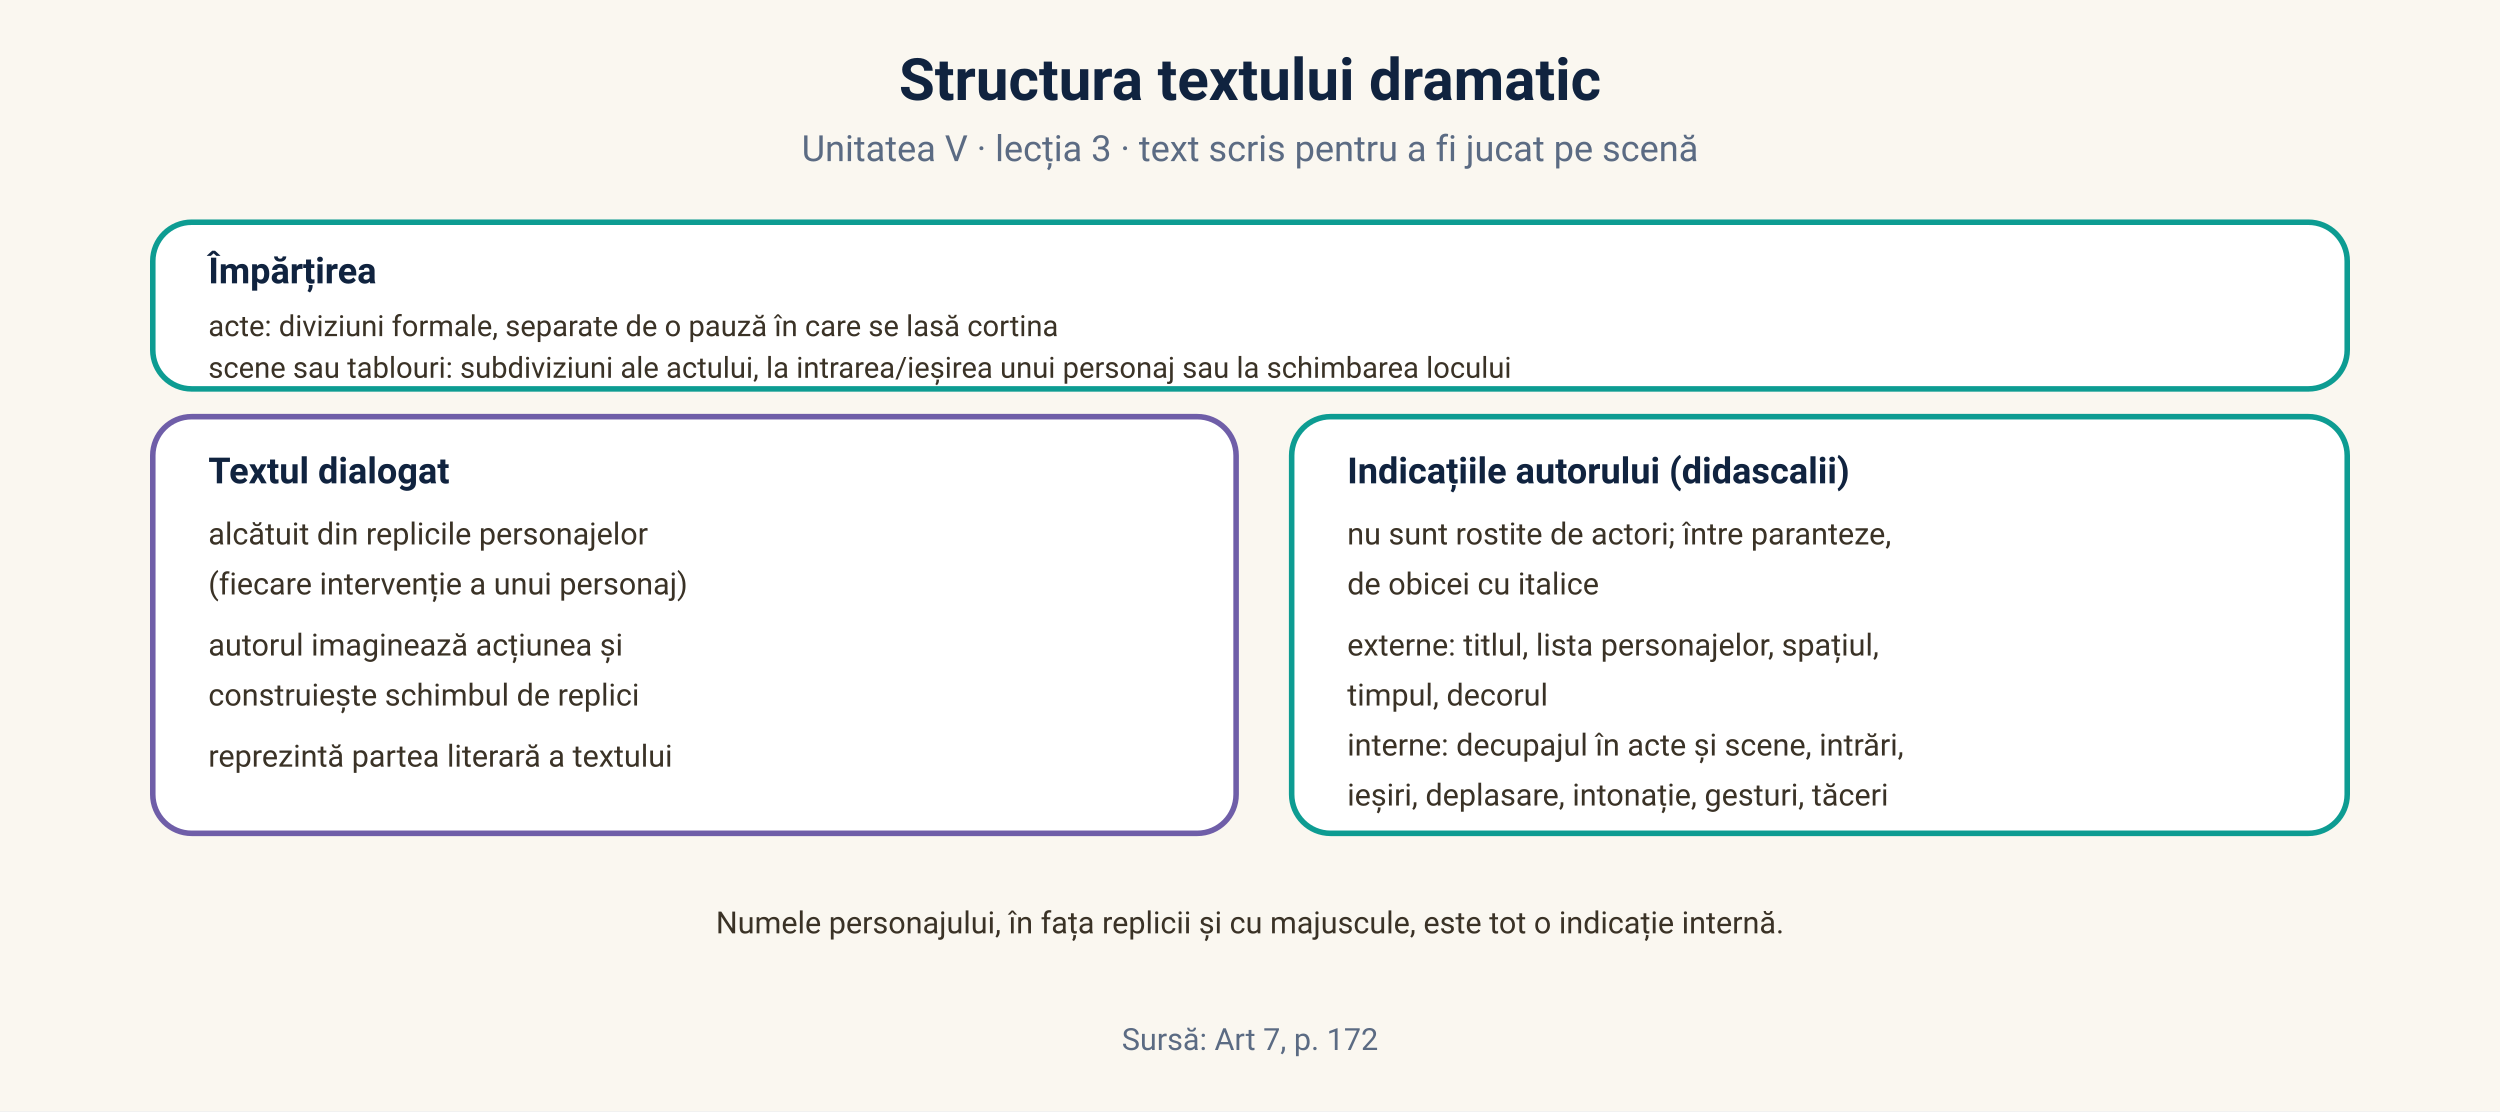
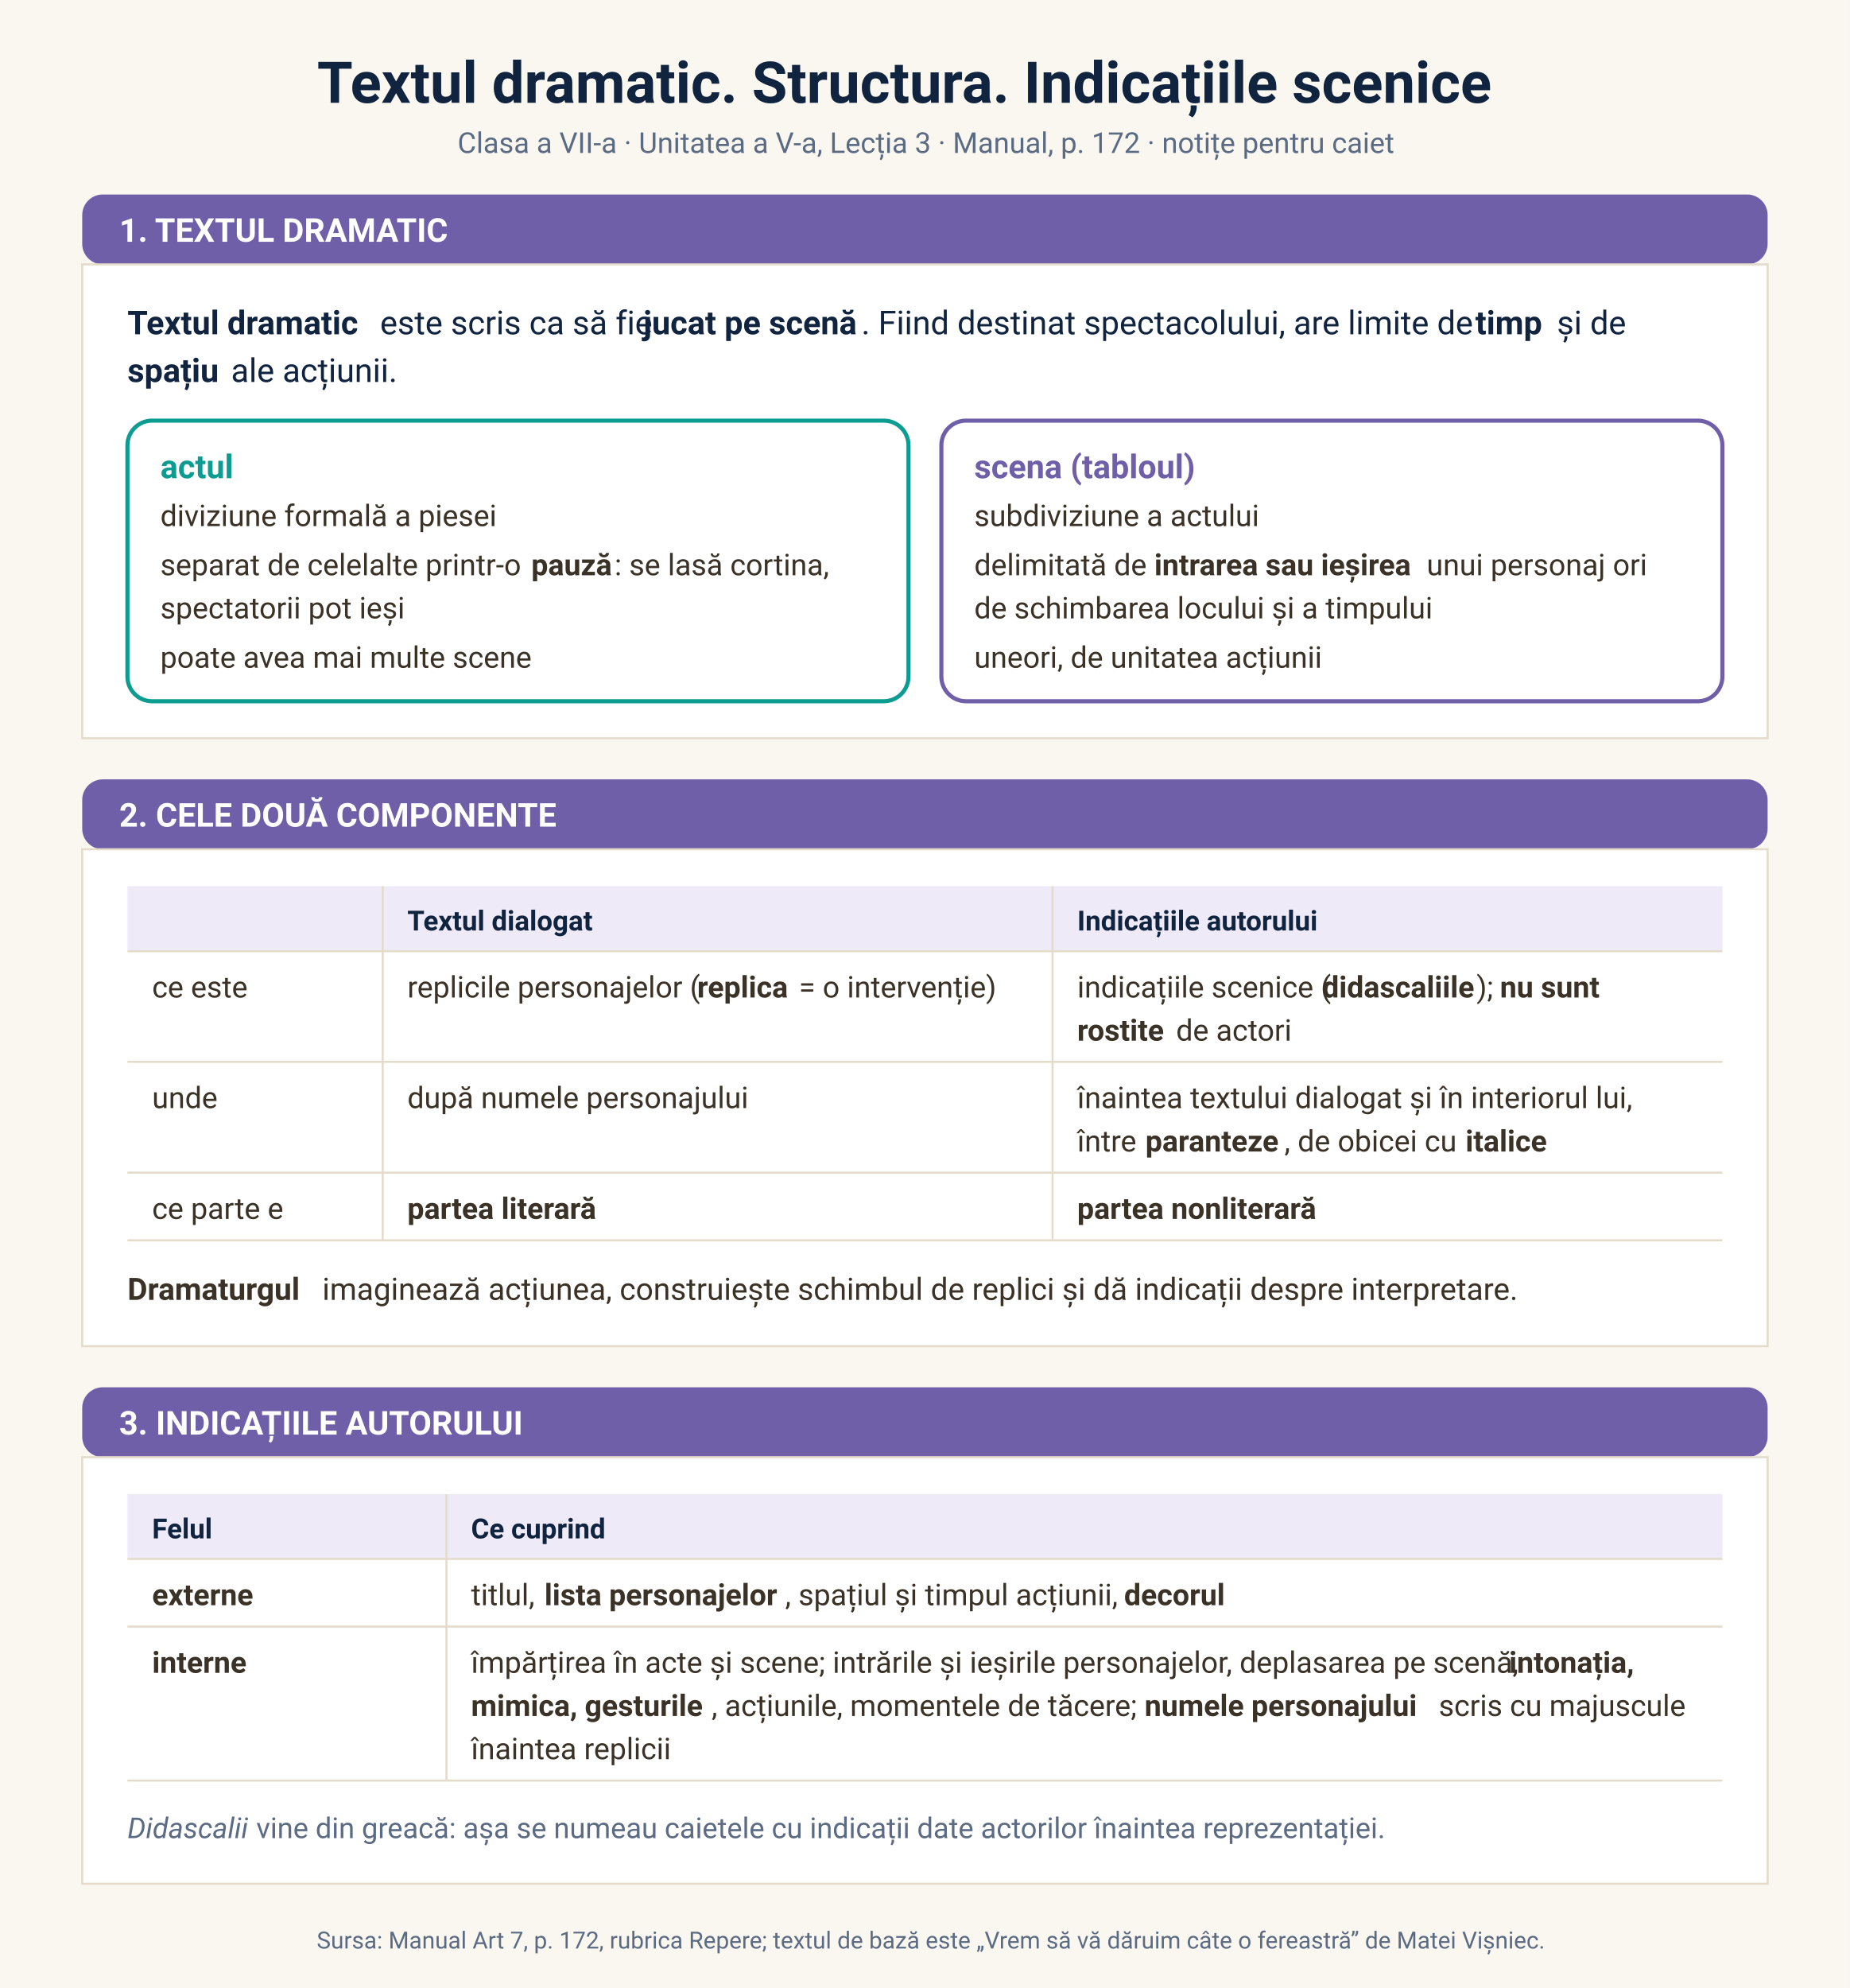
- <svg xmlns="http://www.w3.org/2000/svg" viewBox="0 0 900 400" font-family="'Segoe UI', 'Plus Jakarta Sans', -apple-system, Roboto, sans-serif">
-   <rect width="900" height="400" fill="#faf7f0" />
-   <text x="450" y="36" text-anchor="middle" font-size="21" font-weight="700" fill="#10233f">Structura textului dramatic</text>
-   <text x="450" y="58" text-anchor="middle" font-size="13" fill="#5b6b83">Unitatea V · lecția 3 · text scris pentru a fi jucat pe scenă</text>
-   <rect x="55" y="80" width="790" height="60" rx="14" fill="#ffffff" stroke="#0d9c92" stroke-width="2" />
-   <text x="75" y="102" font-size="13" font-weight="700" fill="#10233f">Împărțirea</text>
-   <text font-size="10.5" fill="#3a3226">
-     <tspan x="75" y="121">acte: diviziuni formale, separate de o pauză în care se lasă cortina</tspan>
-     <tspan x="75" y="136">scene sau tablouri: subdiviziuni ale actului, la intrarea/ieșirea unui personaj sau la schimbarea locului</tspan>
-   </text>
-   <rect x="55" y="150" width="390" height="150" rx="14" fill="#ffffff" stroke="#6f5ea8" stroke-width="2" />
-   <text x="75" y="174" font-size="13" font-weight="700" fill="#10233f">Textul dialogat</text>
-   <text font-size="11" fill="#3a3226">
-     <tspan x="75" y="196">alcătuit din replicile personajelor</tspan>
-     <tspan x="75" y="214">(fiecare intervenție a unui personaj)</tspan>
-     <tspan x="75" y="236">autorul imaginează acțiunea și</tspan>
-     <tspan x="75" y="254">construiește schimbul de replici</tspan>
-     <tspan x="75" y="276">reprezintă partea literară a textului</tspan>
-   </text>
-   <rect x="465" y="150" width="380" height="150" rx="14" fill="#ffffff" stroke="#0d9c92" stroke-width="2" />
-   <text x="485" y="174" font-size="13" font-weight="700" fill="#10233f">Indicațiile autorului (didascalii)</text>
-   <text font-size="11" fill="#3a3226">
-     <tspan x="485" y="196">nu sunt rostite de actori; între paranteze,</tspan>
-     <tspan x="485" y="214">de obicei cu italice</tspan>
-     <tspan x="485" y="236">externe: titlul, lista personajelor, spațiul,</tspan>
-     <tspan x="485" y="254">timpul, decorul</tspan>
-     <tspan x="485" y="272">interne: decupajul în acte și scene, intrări,</tspan>
-     <tspan x="485" y="290">ieșiri, deplasare, intonație, gesturi, tăceri</tspan>
-   </text>
-   <text x="450" y="336" text-anchor="middle" font-size="11" fill="#3a3226">Numele personajului, în fața replicii și cu majuscule, este tot o indicație internă.</text>
-   <text x="450" y="378" text-anchor="middle" font-size="11" fill="#5b6b83">Sursă: Art 7, p. 172</text>
+ <svg xmlns="http://www.w3.org/2000/svg" viewBox="0 0 900 967" font-family="'Segoe UI', 'Plus Jakarta Sans', -apple-system, Roboto, sans-serif">
+   <rect width="900" height="967" fill="#faf7f0" />
+   <text x="154.3" y="50.0" font-size="28" fill="#10233f" font-weight="700" textLength="592.4" lengthAdjust="spacing">Textul dramatic. Structura. Indicațiile scenice</text>
+   <text x="222.6" y="74.4" font-size="14" fill="#5b6b83" textLength="454.7" lengthAdjust="spacing">Clasa a VII-a · Unitatea a V-a, Lecția 3 · Manual, p. 172 · notițe pentru caiet</text>
+   <rect x="40" y="94.6" width="820" height="34" rx="10" fill="#6f5ea8" />
+   <text x="58" y="117.6" font-size="16" font-weight="700" fill="#ffffff">1. TEXTUL DRAMATIC</text>
+   <rect x="40" y="128.6" width="820" height="230.5" fill="#ffffff" stroke="#e3dccb" />
+   <text x="62.0" y="162.6" font-size="16" fill="#10233f" font-weight="700" textLength="118.5" lengthAdjust="spacing">Textul dramatic</text>
+   <text x="184.9" y="162.6" font-size="16" fill="#10233f" textLength="123.8" lengthAdjust="spacing">este scris ca să fie</text>
+   <text x="313.0" y="162.6" font-size="16" fill="#10233f" font-weight="700" textLength="106.1" lengthAdjust="spacing">jucat pe scenă</text>
+   <text x="419.1" y="162.6" font-size="16" fill="#10233f" textLength="294.4" lengthAdjust="spacing">. Fiind destinat spectacolului, are limite de</text>
+   <text x="717.8" y="162.6" font-size="16" fill="#10233f" font-weight="700" textLength="35.4" lengthAdjust="spacing">timp</text>
+   <text x="757.5" y="162.6" font-size="16" fill="#10233f" textLength="32.6" lengthAdjust="spacing">și de</text>
+   <text x="62.0" y="185.8" font-size="16" fill="#10233f" font-weight="700" textLength="46.1" lengthAdjust="spacing">spațiu</text>
+   <text x="112.4" y="185.8" font-size="16" fill="#10233f" textLength="78.9" lengthAdjust="spacing">ale acțiunii.</text>
+   <rect x="62.0" y="204.6" width="380.0" height="136.5" rx="12" fill="#ffffff" stroke="#0d9c92" stroke-width="2" />
+   <text x="78.0" y="232.6" font-size="16" fill="#0d9c92" font-weight="700" textLength="36.8" lengthAdjust="spacing">actul</text>
+   <text x="78.0" y="255.9" font-size="14.5" fill="#3a3226" textLength="161.2" lengthAdjust="spacing">diviziune formală a piesei</text>
+   <text x="78.0" y="279.8" font-size="14.5" fill="#3a3226" textLength="176.6" lengthAdjust="spacing">separat de celelalte printr-o</text>
+   <text x="258.5" y="279.8" font-size="14.5" fill="#3a3226" font-weight="700" textLength="40.5" lengthAdjust="spacing">pauză</text>
+   <text x="299.0" y="279.8" font-size="14.5" fill="#3a3226" textLength="100.5" lengthAdjust="spacing">: se lasă cortina,</text>
+   <text x="78.0" y="300.8" font-size="14.5" fill="#3a3226" textLength="117.2" lengthAdjust="spacing">spectatorii pot ieși</text>
+   <text x="78.0" y="324.8" font-size="14.5" fill="#3a3226" textLength="178.1" lengthAdjust="spacing">poate avea mai multe scene</text>
+   <rect x="458.0" y="204.6" width="380.0" height="136.5" rx="12" fill="#ffffff" stroke="#6f5ea8" stroke-width="2" />
+   <text x="474.0" y="232.6" font-size="16" fill="#6f5ea8" font-weight="700" textLength="111.4" lengthAdjust="spacing">scena (tabloul)</text>
+   <text x="474.0" y="255.9" font-size="14.5" fill="#3a3226" textLength="137.2" lengthAdjust="spacing">subdiviziune a actului</text>
+   <text x="474.0" y="279.8" font-size="14.5" fill="#3a3226" textLength="83.7" lengthAdjust="spacing">delimitată de</text>
+   <text x="561.6" y="279.8" font-size="14.5" fill="#3a3226" font-weight="700" textLength="128.6" lengthAdjust="spacing">intrarea sau ieșirea</text>
+   <text x="694.1" y="279.8" font-size="14.5" fill="#3a3226" textLength="108.2" lengthAdjust="spacing">unui personaj ori</text>
+   <text x="474.0" y="300.8" font-size="14.5" fill="#3a3226" textLength="220.7" lengthAdjust="spacing">de schimbarea locului și a timpului</text>
+   <text x="474.0" y="324.8" font-size="14.5" fill="#3a3226" textLength="170.4" lengthAdjust="spacing">uneori, de unitatea acțiunii</text>
+   <rect x="40" y="379.1" width="820" height="34" rx="10" fill="#6f5ea8" />
+   <text x="58" y="402.1" font-size="16" font-weight="700" fill="#ffffff">2. CELE DOUĂ COMPONENTE</text>
+   <rect x="40" y="413.1" width="820" height="241.7" fill="#ffffff" stroke="#e3dccb" />
+   <rect x="62.0" y="431.1" width="776.0" height="31.6" fill="#efeaf8" />
+   <text x="198.2" y="452.6" font-size="13.5" fill="#10233f" font-weight="700" textLength="96.1" lengthAdjust="spacing">Textul dialogat</text>
+   <text x="524.1" y="452.6" font-size="13.5" fill="#10233f" font-weight="700" textLength="124.6" lengthAdjust="spacing">Indicațiile autorului</text>
+   <line x1="62.0" y1="462.7" x2="838.0" y2="462.7" stroke="#e3dccb" />
+   <text x="74.0" y="485.2" font-size="14.5" fill="#3a3226" textLength="44.2" lengthAdjust="spacing">ce este</text>
+   <text x="198.2" y="485.2" font-size="14.5" fill="#3a3226" textLength="141.1" lengthAdjust="spacing">replicile personajelor (</text>
+   <text x="339.2" y="485.2" font-size="14.5" fill="#3a3226" font-weight="700" textLength="45.5" lengthAdjust="spacing">replica</text>
+   <text x="388.7" y="485.2" font-size="14.5" fill="#3a3226" textLength="98.6" lengthAdjust="spacing">= o intervenție)</text>
+   <text x="524.1" y="485.2" font-size="14.5" fill="#3a3226" textLength="119.2" lengthAdjust="spacing">indicațiile scenice (</text>
+   <text x="643.3" y="485.2" font-size="14.5" fill="#3a3226" font-weight="700" textLength="75.1" lengthAdjust="spacing">didascaliile</text>
+   <text x="718.4" y="485.2" font-size="14.5" fill="#3a3226" textLength="7.5" lengthAdjust="spacing">);</text>
+   <text x="729.8" y="485.2" font-size="14.5" fill="#3a3226" font-weight="700" textLength="51.5" lengthAdjust="spacing">nu sunt</text>
+   <text x="524.1" y="506.2" font-size="14.5" fill="#3a3226" font-weight="700" textLength="44.2" lengthAdjust="spacing">rostite</text>
+   <text x="572.2" y="506.2" font-size="14.5" fill="#3a3226" textLength="56.1" lengthAdjust="spacing">de actori</text>
+   <line x1="62.0" y1="516.5" x2="838.0" y2="516.5" stroke="#e3dccb" />
+   <text x="74.0" y="539.0" font-size="14.5" fill="#3a3226" textLength="32.6" lengthAdjust="spacing">unde</text>
+   <text x="198.2" y="539.0" font-size="14.5" fill="#3a3226" textLength="166.6" lengthAdjust="spacing">după numele personajului</text>
+   <text x="524.1" y="539.0" font-size="14.5" fill="#3a3226" textLength="272.0" lengthAdjust="spacing">înaintea textului dialogat și în interiorul lui,</text>
+   <text x="524.1" y="560.1" font-size="14.5" fill="#3a3226" textLength="29.3" lengthAdjust="spacing">între</text>
+   <text x="557.3" y="560.1" font-size="14.5" fill="#3a3226" font-weight="700" textLength="67.6" lengthAdjust="spacing">paranteze</text>
+   <text x="624.9" y="560.1" font-size="14.5" fill="#3a3226" textLength="84.2" lengthAdjust="spacing">, de obicei cu</text>
+   <text x="713.0" y="560.1" font-size="14.5" fill="#3a3226" font-weight="700" textLength="40.5" lengthAdjust="spacing">italice</text>
+   <line x1="62.0" y1="570.4" x2="838.0" y2="570.4" stroke="#e3dccb" />
+   <text x="74.0" y="592.9" font-size="14.5" fill="#3a3226" textLength="63.1" lengthAdjust="spacing">ce parte e</text>
+   <text x="198.2" y="592.9" font-size="14.5" fill="#3a3226" font-weight="700" textLength="96.9" lengthAdjust="spacing">partea literară</text>
+   <text x="524.1" y="592.9" font-size="14.5" fill="#3a3226" font-weight="700" textLength="123.4" lengthAdjust="spacing">partea nonliterară</text>
+   <line x1="62.0" y1="603.3" x2="838.0" y2="603.3" stroke="#e3dccb" />
+   <line x1="186.2" y1="431.1" x2="186.2" y2="603.3" stroke="#e3dccb" />
+   <line x1="512.1" y1="431.1" x2="512.1" y2="603.3" stroke="#e3dccb" />
+   <text x="62.0" y="632.3" font-size="15" fill="#3a3226" font-weight="700" textLength="90.8" lengthAdjust="spacing">Dramaturgul</text>
+   <text x="156.8" y="632.3" font-size="15" fill="#3a3226" textLength="574.2" lengthAdjust="spacing">imaginează acțiunea, construiește schimbul de replici și dă indicații despre interpretare.</text>
+   <rect x="40" y="674.8" width="820" height="34" rx="10" fill="#6f5ea8" />
+   <text x="58" y="697.8" font-size="16" font-weight="700" fill="#ffffff">3. INDICAȚIILE AUTORULUI</text>
+   <rect x="40" y="708.8" width="820" height="207.5" fill="#ffffff" stroke="#e3dccb" />
+   <rect x="62.0" y="726.8" width="776.0" height="31.6" fill="#efeaf8" />
+   <text x="74.0" y="748.3" font-size="13.5" fill="#10233f" font-weight="700" textLength="30.1" lengthAdjust="spacing">Felul</text>
+   <text x="229.2" y="748.3" font-size="13.5" fill="#10233f" font-weight="700" textLength="68.3" lengthAdjust="spacing">Ce cuprind</text>
+   <line x1="62.0" y1="758.3" x2="838.0" y2="758.3" stroke="#e3dccb" />
+   <text x="74.0" y="780.8" font-size="14.5" fill="#3a3226" font-weight="700" textLength="51.8" lengthAdjust="spacing">externe</text>
+   <text x="229.2" y="780.8" font-size="14.5" fill="#3a3226" textLength="31.8" lengthAdjust="spacing">titlul,</text>
+   <text x="264.9" y="780.8" font-size="14.5" fill="#3a3226" font-weight="700" textLength="117.2" lengthAdjust="spacing">lista personajelor</text>
+   <text x="382.0" y="780.8" font-size="14.5" fill="#3a3226" textLength="160.9" lengthAdjust="spacing">, spațiul și timpul acțiunii,</text>
+   <text x="546.9" y="780.8" font-size="14.5" fill="#3a3226" font-weight="700" textLength="51.3" lengthAdjust="spacing">decorul</text>
+   <line x1="62.0" y1="791.2" x2="838.0" y2="791.2" stroke="#e3dccb" />
+   <text x="74.0" y="813.7" font-size="14.5" fill="#3a3226" font-weight="700" textLength="48.9" lengthAdjust="spacing">interne</text>
+   <text x="229.2" y="813.7" font-size="14.5" fill="#3a3226" textLength="501.1" lengthAdjust="spacing">împărțirea în acte și scene; intrările și ieșirile personajelor, deplasarea pe scenă,</text>
+   <text x="734.2" y="813.7" font-size="14.5" fill="#3a3226" font-weight="700" textLength="65.5" lengthAdjust="spacing">intonația,</text>
+   <text x="229.2" y="834.7" font-size="14.5" fill="#3a3226" font-weight="700" textLength="117.0" lengthAdjust="spacing">mimica, gesturile</text>
+   <text x="346.2" y="834.7" font-size="14.5" fill="#3a3226" textLength="206.8" lengthAdjust="spacing">, acțiunile, momentele de tăcere;</text>
+   <text x="556.9" y="834.7" font-size="14.5" fill="#3a3226" font-weight="700" textLength="139.2" lengthAdjust="spacing">numele personajului</text>
+   <text x="700.0" y="834.7" font-size="14.5" fill="#3a3226" textLength="113.8" lengthAdjust="spacing">scris cu majuscule</text>
+   <text x="229.2" y="855.7" font-size="14.5" fill="#3a3226" textLength="96.4" lengthAdjust="spacing">înaintea replicii</text>
+   <line x1="62.0" y1="866.1" x2="838.0" y2="866.1" stroke="#e3dccb" />
+   <line x1="217.2" y1="726.8" x2="217.2" y2="866.1" stroke="#e3dccb" />
+   <text x="62.0" y="894.1" font-size="14" fill="#5b6b83" font-style="italic" textLength="58.9" lengthAdjust="spacing">Didascalii</text>
+   <text x="124.7" y="894.1" font-size="14" fill="#5b6b83" textLength="543.3" lengthAdjust="spacing">vine din greacă: așa se numeau caietele cu indicații date actorilor înaintea reprezentației.</text>
+   <text x="154.1" y="947.8" font-size="11.5" fill="#5b6b83" textLength="591.8" lengthAdjust="spacing">Sursa: Manual Art 7, p. 172, rubrica Repere; textul de bază este „Vrem să vă dăruim câte o fereastră” de Matei Vișniec.</text>
</svg>
